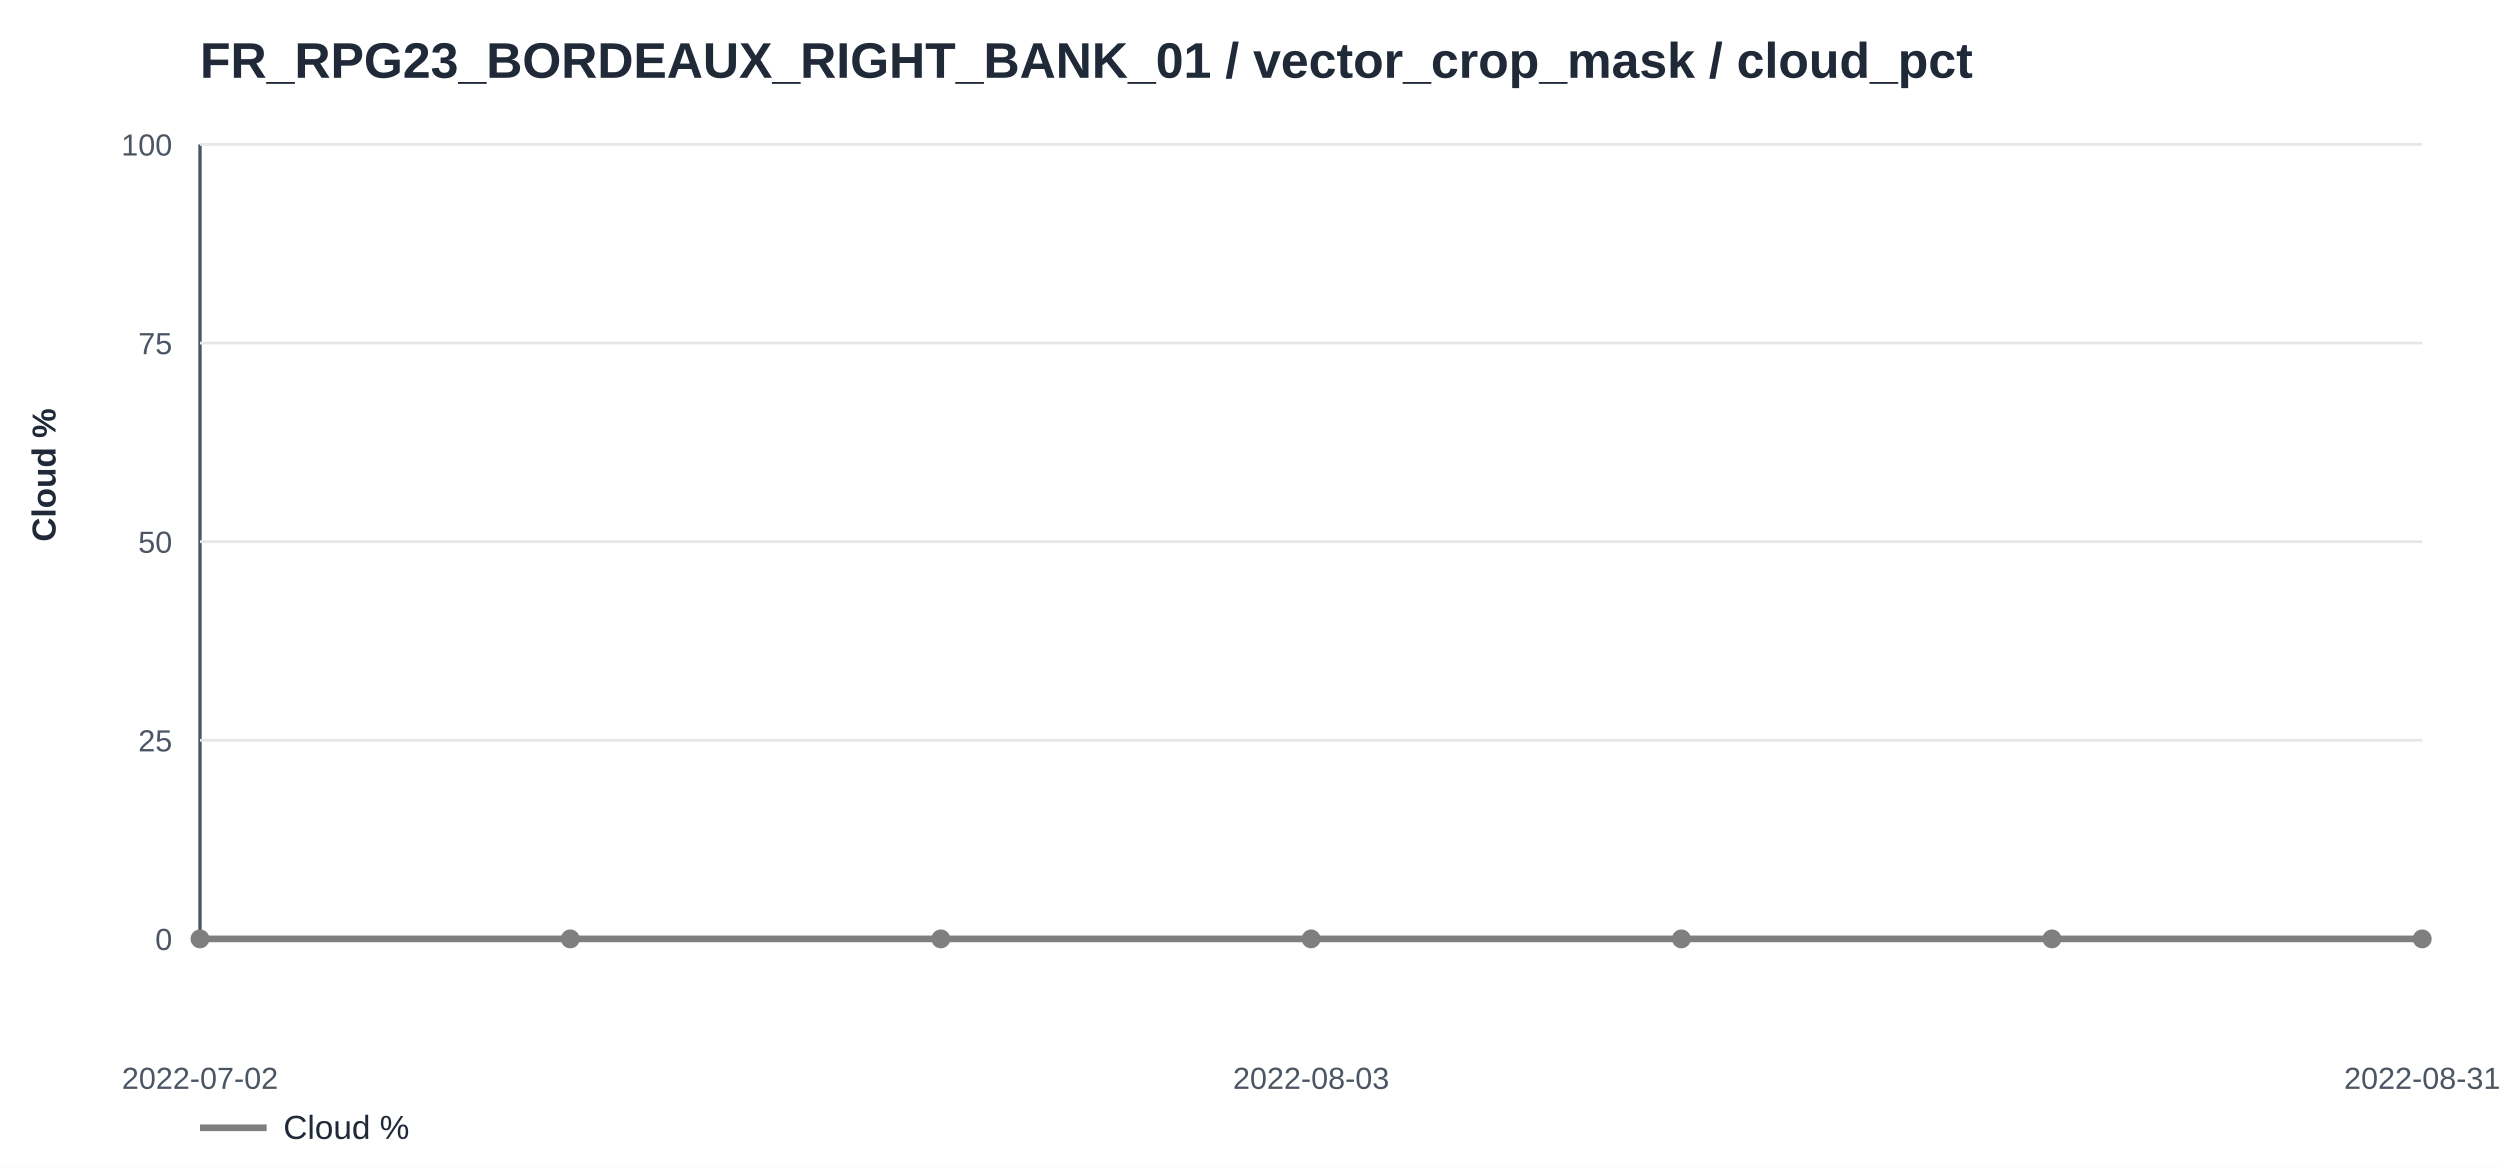
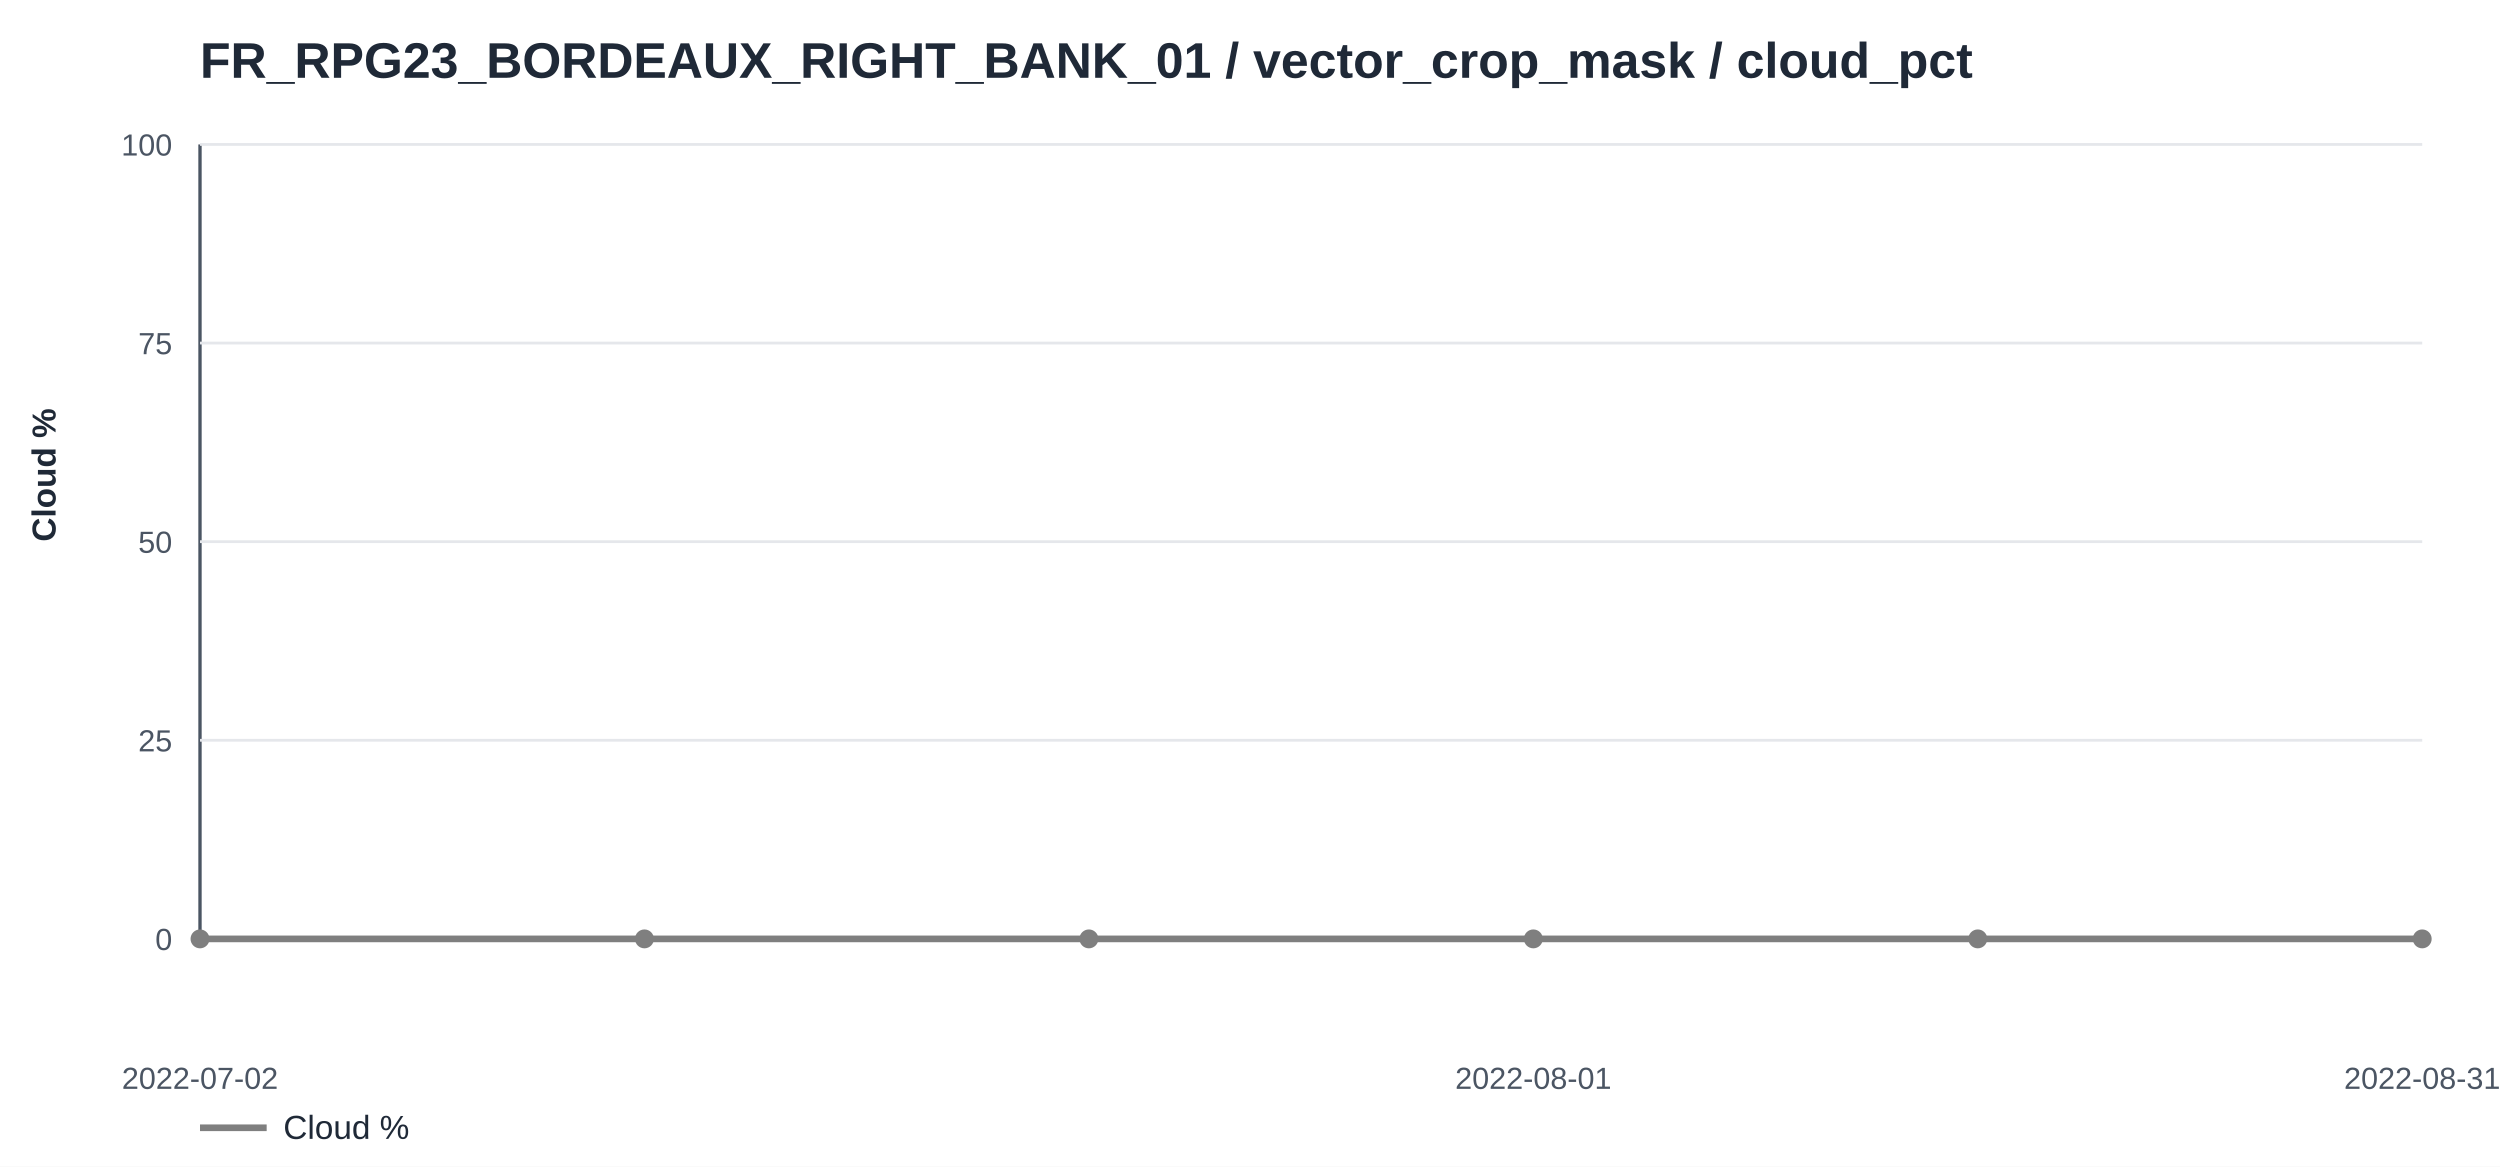
<svg xmlns="http://www.w3.org/2000/svg" width="900" height="420" viewBox="0 0 900 420" role="img" aria-label="FR_RPG23_BORDEAUX_RIGHT_BANK_01 / vector_crop_mask / cloud_pct">
  <style>text{font-family:Arial,sans-serif;fill:#1f2937}.axis{stroke:#4b5563;stroke-width:1.2}.grid{stroke:#e5e7eb;stroke-width:1}.tick{font-size:11px;fill:#4b5563}.title{font-size:18px;font-weight:700}.label{font-size:12px;font-weight:700}.legend{font-size:12px}</style>
  <rect width="100%" height="100%" fill="#ffffff" />
  <text class="title" x="72" y="28">FR_RPG23_BORDEAUX_RIGHT_BANK_01 / vector_crop_mask / cloud_pct</text>
  <text class="label" x="20" y="195.0" transform="rotate(-90 20 195.0)">Cloud %</text>
  <line class="axis" x1="72" y1="52" x2="72" y2="338" />
  <line class="axis" x1="72" y1="338" x2="872" y2="338" />
  <line class="grid" x1="72" y1="338.0" x2="872" y2="338.0" />
  <text class="tick" x="62" y="342.0" text-anchor="end">0</text>
  <line class="grid" x1="72" y1="266.5" x2="872" y2="266.5" />
  <text class="tick" x="62" y="270.5" text-anchor="end">25</text>
  <line class="grid" x1="72" y1="195.0" x2="872" y2="195.0" />
  <text class="tick" x="62" y="199.0" text-anchor="end">50</text>
  <line class="grid" x1="72" y1="123.5" x2="872" y2="123.5" />
  <text class="tick" x="62" y="127.5" text-anchor="end">75</text>
  <line class="grid" x1="72" y1="52.0" x2="872" y2="52.0" />
  <text class="tick" x="62" y="56.0" text-anchor="end">100</text>
  <text class="tick" x="72.0" y="392" text-anchor="middle">2022-07-02</text>
-   <text class="tick" x="472.0" y="392" text-anchor="middle">2022-08-03</text>
+   <text class="tick" x="552.0" y="392" text-anchor="middle">2022-08-01</text>
  <text class="tick" x="872.0" y="392" text-anchor="middle">2022-08-31</text>
-   <polyline fill="none" stroke="#7f7f7f" stroke-width="2.4" points="72.0,338.0 205.3,338.0 338.7,338.0 472.0,338.0 605.3,338.0 738.7,338.0 872.0,338.0" />
+   <polyline fill="none" stroke="#7f7f7f" stroke-width="2.4" points="72.0,338.0 232.0,338.0 392.0,338.0 552.0,338.0 712.0,338.0 872.0,338.0" />
  <circle cx="72.0" cy="338.0" r="3.4" fill="#7f7f7f" />
-   <circle cx="205.3" cy="338.0" r="3.4" fill="#7f7f7f" />
-   <circle cx="338.7" cy="338.0" r="3.4" fill="#7f7f7f" />
-   <circle cx="472.0" cy="338.0" r="3.4" fill="#7f7f7f" />
-   <circle cx="605.3" cy="338.0" r="3.4" fill="#7f7f7f" />
-   <circle cx="738.7" cy="338.0" r="3.4" fill="#7f7f7f" />
+   <circle cx="232.0" cy="338.0" r="3.4" fill="#7f7f7f" />
+   <circle cx="392.0" cy="338.0" r="3.4" fill="#7f7f7f" />
+   <circle cx="552.0" cy="338.0" r="3.4" fill="#7f7f7f" />
+   <circle cx="712.0" cy="338.0" r="3.4" fill="#7f7f7f" />
  <circle cx="872.0" cy="338.0" r="3.4" fill="#7f7f7f" />
  <line x1="72" y1="406" x2="96" y2="406" stroke="#7f7f7f" stroke-width="2.4" />
  <text class="legend" x="102" y="410">Cloud %</text>
</svg>
